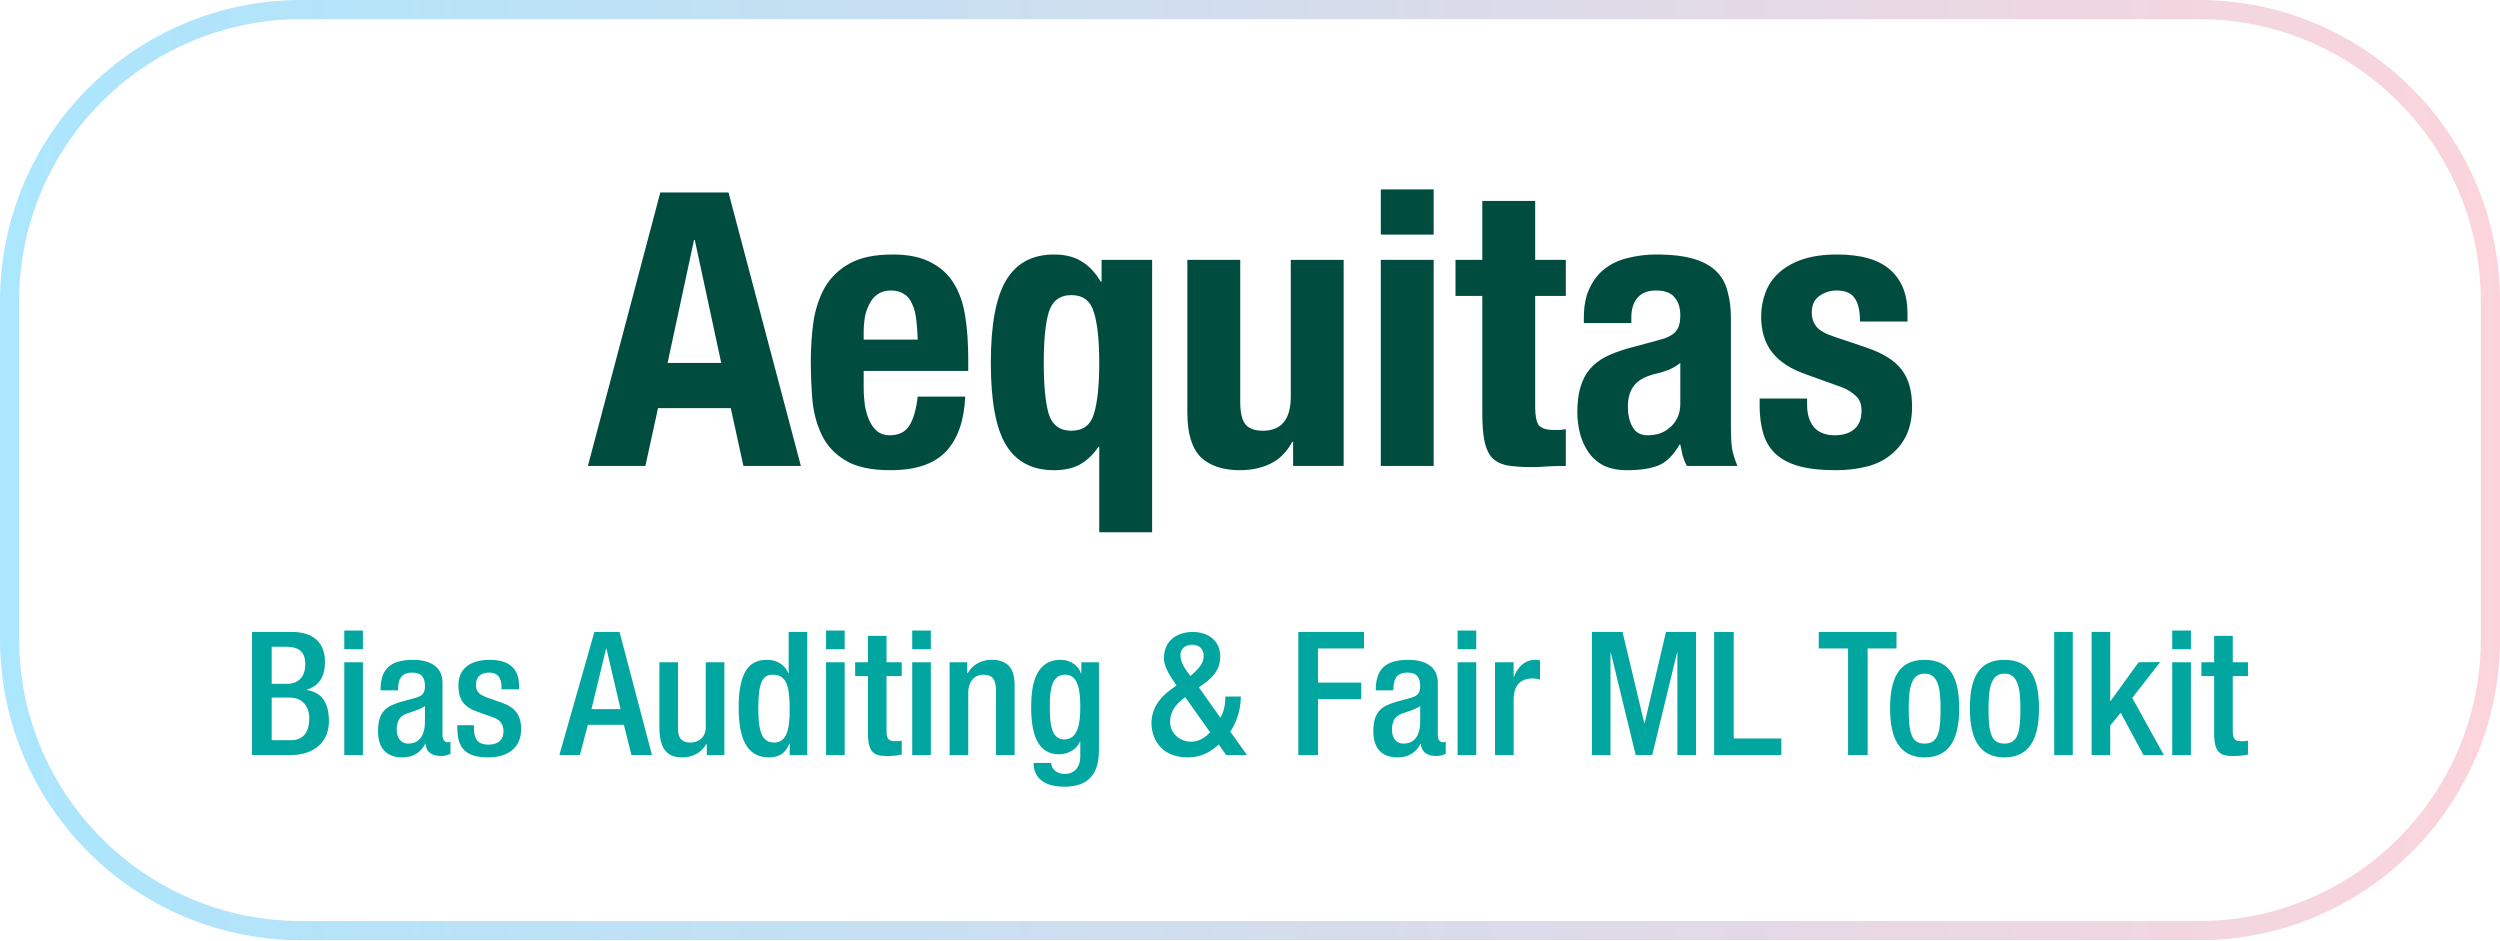
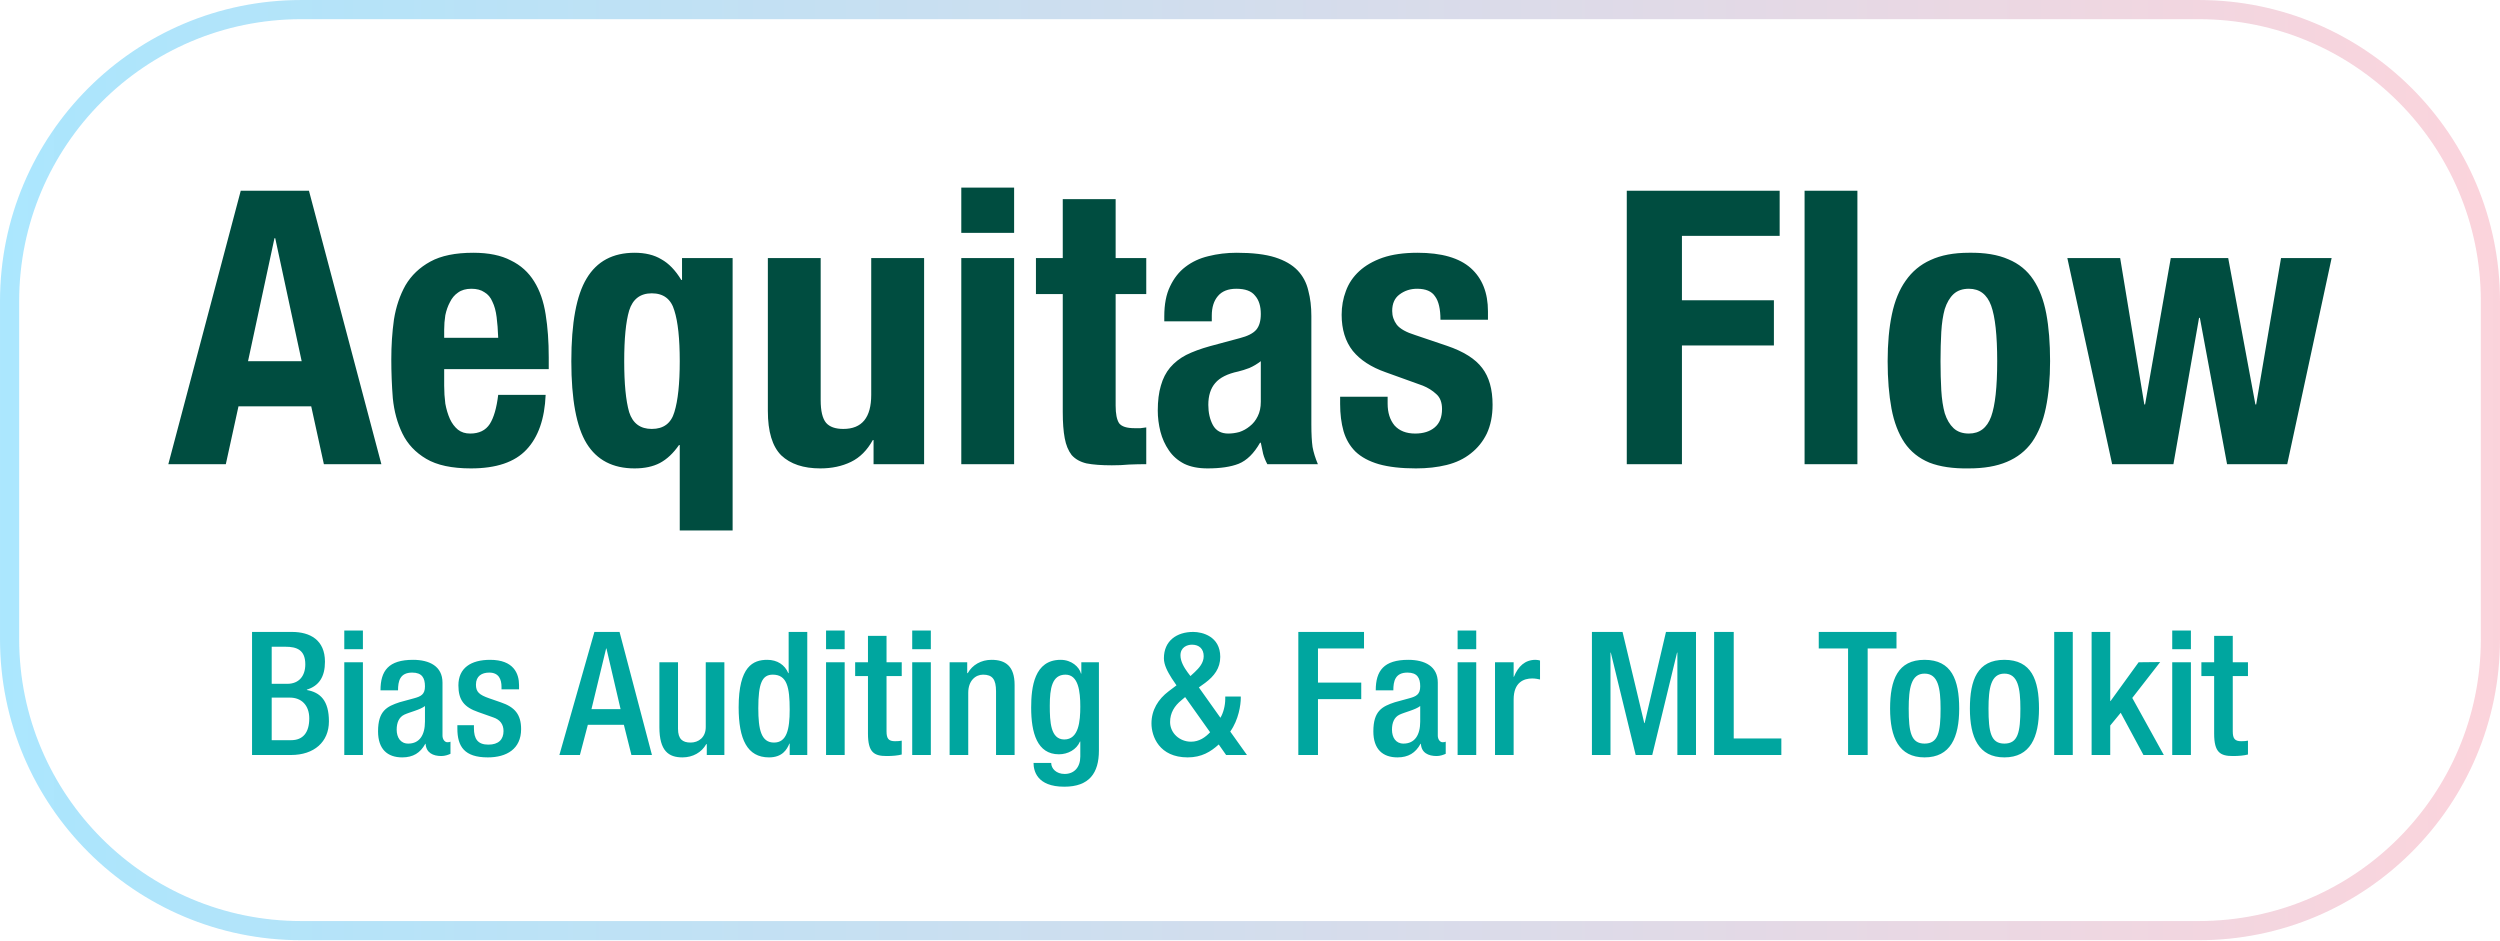
<svg xmlns="http://www.w3.org/2000/svg" xmlns:xlink="http://www.w3.org/1999/xlink" width="46.049mm" height="17.317mm" viewBox="0 0 46.049 17.317" version="1.1" id="svg1">
  <defs id="defs1">
    <linearGradient id="linearGradient3">
      <stop style="stop-color:#55cdfc;stop-opacity:0.496;" offset="0" id="stop3" />
      <stop style="stop-color:#f7a8b8;stop-opacity:0.5;" offset="1" id="stop4" />
    </linearGradient>
    <linearGradient xlink:href="#linearGradient3" id="linearGradient4" x1="55.702" y1="54.878" x2="101.663" y2="54.878" gradientUnits="userSpaceOnUse" gradientTransform="translate(-55.53359,-46.10093)" />
  </defs>
  <g id="layer1" transform="translate(-0.1243785,-0.1181956)">
    <rect style="mix-blend-mode:normal;fill:#f7f7f7;fill-opacity:0;stroke:url(#linearGradient4);stroke-width:0.353;stroke-dasharray:none" id="rect3" width="45.696" height="16.965" x="0.301" y="0.295" ry="5.371" />
  </g>
  <g id="layer2" transform="translate(-0.1243785,-0.1181956)">
-     <path id="text1" style="font-size:7.056px;fill:#004d40;stroke-width:0.265;stroke-dasharray:none;fill-opacity:1" d="M 25.558 3.607 L 25.558 4.439 L 26.532 4.439 L 26.532 3.607 L 25.558 3.607 z M 12.287 3.663 L 10.953 8.701 L 12.012 8.701 L 12.245 7.636 L 13.585 7.636 L 13.818 8.701 L 14.876 8.701 L 13.543 3.663 L 12.287 3.663 z M 27.428 3.819 L 27.428 4.905 L 26.934 4.905 L 26.934 5.569 L 27.428 5.569 L 27.428 7.742 C 27.428 7.934 27.44 8.094 27.463 8.221 C 27.487 8.348 27.529 8.452 27.59 8.532 C 27.656 8.607 27.748 8.658 27.865 8.687 C 27.988 8.71 28.143 8.722 28.331 8.722 C 28.444 8.722 28.55 8.717 28.649 8.708 C 28.752 8.703 28.858 8.701 28.966 8.701 L 28.966 8.024 C 28.933 8.028 28.898 8.033 28.86 8.038 L 28.747 8.038 C 28.606 8.038 28.512 8.007 28.465 7.946 C 28.423 7.88 28.402 7.772 28.402 7.622 L 28.402 5.569 L 28.966 5.569 L 28.966 4.905 L 28.402 4.905 L 28.402 3.819 L 27.428 3.819 z M 12.908 4.538 L 12.922 4.538 L 13.409 6.803 L 12.421 6.803 L 12.908 4.538 z M 16.569 4.806 C 16.24 4.806 15.977 4.86 15.779 4.969 C 15.582 5.077 15.429 5.223 15.321 5.406 C 15.217 5.59 15.147 5.799 15.109 6.034 C 15.076 6.269 15.059 6.514 15.059 6.768 C 15.059 7.008 15.069 7.247 15.088 7.487 C 15.111 7.727 15.17 7.943 15.264 8.136 C 15.358 8.329 15.504 8.485 15.702 8.602 C 15.899 8.72 16.174 8.779 16.527 8.779 C 16.993 8.779 17.334 8.663 17.55 8.433 C 17.767 8.202 17.884 7.866 17.903 7.424 L 17.028 7.424 C 17 7.664 16.948 7.843 16.873 7.96 C 16.797 8.078 16.678 8.136 16.513 8.136 C 16.424 8.136 16.348 8.113 16.287 8.066 C 16.226 8.014 16.177 7.949 16.139 7.869 C 16.101 7.784 16.073 7.689 16.055 7.586 C 16.041 7.478 16.033 7.368 16.033 7.255 L 16.033 6.951 L 17.959 6.951 L 17.959 6.732 C 17.959 6.441 17.941 6.177 17.903 5.942 C 17.866 5.702 17.795 5.5 17.691 5.335 C 17.588 5.166 17.444 5.037 17.261 4.947 C 17.082 4.853 16.852 4.806 16.569 4.806 z M 19.54 4.806 C 19.14 4.806 18.846 4.964 18.658 5.279 C 18.47 5.59 18.375 6.098 18.375 6.803 C 18.375 7.509 18.47 8.014 18.658 8.32 C 18.846 8.626 19.14 8.779 19.54 8.779 C 19.723 8.779 19.878 8.746 20.005 8.68 C 20.137 8.609 20.255 8.499 20.358 8.348 L 20.372 8.348 L 20.372 9.922 L 21.346 9.922 L 21.346 4.905 L 20.415 4.905 L 20.415 5.307 L 20.401 5.307 C 20.292 5.128 20.17 5.001 20.034 4.926 C 19.902 4.846 19.737 4.806 19.54 4.806 z M 30.631 4.806 C 30.448 4.806 30.274 4.828 30.109 4.87 C 29.949 4.907 29.808 4.973 29.686 5.067 C 29.568 5.157 29.474 5.277 29.404 5.427 C 29.333 5.573 29.298 5.756 29.298 5.977 L 29.298 6.069 L 30.173 6.069 L 30.173 5.963 C 30.173 5.813 30.21 5.693 30.285 5.604 C 30.361 5.514 30.474 5.469 30.624 5.469 C 30.789 5.469 30.904 5.512 30.97 5.596 C 31.041 5.676 31.075 5.79 31.075 5.935 C 31.075 6.062 31.048 6.158 30.991 6.224 C 30.935 6.29 30.834 6.342 30.688 6.38 L 30.138 6.528 C 29.968 6.575 29.822 6.629 29.7 6.69 C 29.582 6.751 29.484 6.829 29.404 6.923 C 29.328 7.012 29.272 7.123 29.234 7.255 C 29.197 7.382 29.178 7.534 29.178 7.713 C 29.178 7.84 29.194 7.969 29.227 8.101 C 29.26 8.228 29.312 8.343 29.383 8.447 C 29.453 8.55 29.547 8.633 29.665 8.694 C 29.782 8.75 29.926 8.779 30.095 8.779 C 30.33 8.779 30.521 8.75 30.667 8.694 C 30.817 8.633 30.949 8.503 31.062 8.306 L 31.075 8.306 C 31.09 8.372 31.104 8.44 31.118 8.51 C 31.137 8.576 31.163 8.64 31.196 8.701 L 32.127 8.701 C 32.08 8.588 32.047 8.482 32.028 8.383 C 32.014 8.285 32.007 8.146 32.007 7.967 L 32.007 5.971 C 32.007 5.801 31.988 5.646 31.95 5.505 C 31.917 5.359 31.852 5.234 31.753 5.131 C 31.654 5.027 31.516 4.947 31.337 4.891 C 31.158 4.835 30.923 4.806 30.631 4.806 z M 33.962 4.806 C 33.712 4.806 33.498 4.837 33.319 4.898 C 33.145 4.959 33.002 5.041 32.889 5.145 C 32.776 5.248 32.694 5.371 32.642 5.512 C 32.59 5.648 32.564 5.794 32.564 5.949 C 32.564 6.217 32.632 6.438 32.769 6.612 C 32.905 6.782 33.107 6.914 33.376 7.008 L 34.06 7.255 C 34.154 7.292 34.237 7.344 34.307 7.41 C 34.378 7.471 34.413 7.563 34.413 7.685 C 34.413 7.836 34.368 7.948 34.279 8.024 C 34.19 8.099 34.07 8.136 33.919 8.136 C 33.755 8.136 33.627 8.087 33.538 7.989 C 33.453 7.885 33.411 7.751 33.411 7.586 L 33.411 7.459 L 32.536 7.459 L 32.536 7.593 C 32.536 7.777 32.558 7.943 32.6 8.094 C 32.642 8.24 32.715 8.365 32.819 8.468 C 32.927 8.572 33.07 8.649 33.249 8.701 C 33.432 8.753 33.66 8.779 33.933 8.779 C 34.14 8.779 34.328 8.757 34.497 8.715 C 34.672 8.673 34.82 8.602 34.942 8.503 C 35.069 8.404 35.168 8.282 35.239 8.136 C 35.309 7.986 35.344 7.809 35.344 7.607 C 35.344 7.32 35.281 7.095 35.154 6.93 C 35.027 6.761 34.81 6.624 34.505 6.521 L 33.919 6.323 C 33.755 6.271 33.641 6.208 33.58 6.133 C 33.524 6.058 33.496 5.973 33.496 5.879 C 33.496 5.742 33.54 5.641 33.63 5.575 C 33.724 5.505 33.832 5.469 33.954 5.469 C 34.114 5.469 34.225 5.516 34.286 5.61 C 34.352 5.7 34.385 5.843 34.385 6.041 L 35.26 6.041 L 35.26 5.886 C 35.26 5.542 35.154 5.277 34.942 5.088 C 34.73 4.9 34.404 4.806 33.962 4.806 z M 21.995 4.905 L 21.995 7.72 C 21.995 8.101 22.078 8.374 22.242 8.539 C 22.412 8.699 22.651 8.779 22.962 8.779 C 23.173 8.779 23.361 8.739 23.526 8.659 C 23.691 8.579 23.825 8.444 23.929 8.256 L 23.943 8.256 L 23.943 8.701 L 24.874 8.701 L 24.874 4.905 L 23.9 4.905 L 23.9 7.424 C 23.9 7.842 23.728 8.052 23.385 8.052 C 23.239 8.052 23.134 8.014 23.068 7.939 C 23.002 7.859 22.969 7.72 22.969 7.523 L 22.969 4.905 L 21.995 4.905 z M 25.558 4.905 L 25.558 8.701 L 26.532 8.701 L 26.532 4.905 L 25.558 4.905 z M 16.534 5.469 C 16.633 5.469 16.713 5.491 16.774 5.533 C 16.84 5.57 16.889 5.63 16.922 5.71 C 16.96 5.785 16.986 5.879 17 5.992 C 17.014 6.1 17.024 6.227 17.028 6.373 L 16.033 6.373 L 16.033 6.224 C 16.033 6.135 16.041 6.046 16.055 5.957 C 16.073 5.867 16.101 5.787 16.139 5.716 C 16.177 5.641 16.226 5.582 16.287 5.54 C 16.353 5.493 16.435 5.469 16.534 5.469 z M 19.858 5.554 C 20.074 5.554 20.212 5.66 20.274 5.872 C 20.339 6.079 20.372 6.389 20.372 6.803 C 20.372 7.217 20.339 7.53 20.274 7.742 C 20.212 7.948 20.074 8.052 19.858 8.052 C 19.646 8.052 19.507 7.948 19.441 7.742 C 19.38 7.53 19.35 7.217 19.35 6.803 C 19.35 6.389 19.38 6.079 19.441 5.872 C 19.507 5.66 19.646 5.554 19.858 5.554 z M 31.075 6.803 L 31.075 7.551 C 31.075 7.654 31.057 7.744 31.019 7.819 C 30.982 7.894 30.932 7.955 30.871 8.002 C 30.815 8.05 30.751 8.085 30.681 8.108 C 30.61 8.127 30.542 8.136 30.476 8.136 C 30.344 8.136 30.25 8.085 30.194 7.981 C 30.137 7.878 30.109 7.753 30.109 7.607 C 30.109 7.438 30.152 7.304 30.236 7.205 C 30.321 7.106 30.462 7.036 30.659 6.994 C 30.721 6.98 30.789 6.958 30.864 6.93 C 30.939 6.897 31.01 6.855 31.075 6.803 z " />
+     <path id="text2" style="font-style:normal;font-variant:normal;font-weight:normal;font-stretch:normal;font-size:7.056px;font-family:'Helvetica Neue';-inkscape-font-specification:'Helvetica Neue';letter-spacing:0px;word-spacing:0.265px;fill:#004d40;fill-opacity:1;stroke-width:0.265" d="M 17.831 3.574 L 17.831 4.407 L 18.804 4.407 L 18.804 3.574 L 17.831 3.574 z M 4.559 3.631 L 3.225 8.668 L 4.284 8.668 L 4.517 7.603 L 5.857 7.603 L 6.09 8.668 L 7.149 8.668 L 5.815 3.631 L 4.559 3.631 z M 30.089 3.631 L 30.089 8.668 L 31.105 8.668 L 31.105 6.481 L 32.799 6.481 L 32.799 5.649 L 31.105 5.649 L 31.105 4.463 L 32.905 4.463 L 32.905 3.631 L 30.089 3.631 z M 33.364 3.631 L 33.364 8.668 L 34.337 8.668 L 34.337 3.631 L 33.364 3.631 z M 19.7 3.786 L 19.7 4.872 L 19.206 4.872 L 19.206 5.535 L 19.7 5.535 L 19.7 7.709 C 19.7 7.902 19.712 8.062 19.736 8.189 C 19.759 8.316 19.802 8.419 19.863 8.499 C 19.929 8.574 20.02 8.626 20.138 8.654 C 20.26 8.678 20.416 8.689 20.604 8.689 C 20.717 8.689 20.822 8.685 20.921 8.675 C 21.025 8.671 21.13 8.668 21.238 8.668 L 21.238 7.991 C 21.205 7.996 21.171 8 21.133 8.005 L 21.02 8.005 C 20.879 8.005 20.785 7.975 20.738 7.914 C 20.695 7.848 20.674 7.74 20.674 7.589 L 20.674 5.535 L 21.238 5.535 L 21.238 4.872 L 20.674 4.872 L 20.674 3.786 L 19.7 3.786 z M 5.18 4.506 L 5.194 4.506 L 5.681 6.771 L 4.693 6.771 L 5.18 4.506 z M 8.842 4.774 C 8.512 4.774 8.249 4.828 8.052 4.936 C 7.854 5.044 7.701 5.19 7.593 5.373 C 7.49 5.557 7.419 5.766 7.381 6.002 C 7.348 6.237 7.332 6.481 7.332 6.735 C 7.332 6.975 7.341 7.215 7.36 7.455 C 7.384 7.695 7.443 7.911 7.537 8.104 C 7.631 8.297 7.776 8.452 7.974 8.569 C 8.172 8.687 8.447 8.746 8.8 8.746 C 9.265 8.746 9.606 8.631 9.822 8.4 C 10.039 8.17 10.157 7.833 10.175 7.391 L 9.301 7.391 C 9.272 7.631 9.221 7.81 9.146 7.928 C 9.07 8.045 8.95 8.104 8.785 8.104 C 8.696 8.104 8.621 8.081 8.56 8.033 C 8.498 7.982 8.449 7.916 8.412 7.836 C 8.374 7.751 8.346 7.657 8.327 7.553 C 8.313 7.445 8.306 7.335 8.306 7.222 L 8.306 6.918 L 10.232 6.918 L 10.232 6.7 C 10.232 6.408 10.213 6.145 10.175 5.91 C 10.138 5.67 10.067 5.468 9.964 5.303 C 9.86 5.134 9.717 5.004 9.533 4.915 C 9.354 4.821 9.124 4.774 8.842 4.774 z M 11.813 4.774 C 11.413 4.774 11.119 4.931 10.93 5.247 C 10.742 5.557 10.648 6.065 10.648 6.771 C 10.648 7.476 10.742 7.981 10.93 8.287 C 11.119 8.593 11.413 8.746 11.813 8.746 C 11.996 8.746 12.151 8.713 12.278 8.647 C 12.41 8.577 12.527 8.466 12.631 8.316 L 12.645 8.316 L 12.645 9.889 L 13.619 9.889 L 13.619 4.872 L 12.687 4.872 L 12.687 5.274 L 12.673 5.274 C 12.565 5.096 12.442 4.969 12.306 4.894 C 12.174 4.814 12.01 4.774 11.813 4.774 z M 22.904 4.774 C 22.72 4.774 22.546 4.795 22.381 4.837 C 22.221 4.875 22.08 4.941 21.958 5.035 C 21.841 5.124 21.747 5.244 21.676 5.394 C 21.605 5.54 21.57 5.724 21.57 5.945 L 21.57 6.037 L 22.445 6.037 L 22.445 5.931 C 22.445 5.78 22.482 5.66 22.558 5.571 C 22.633 5.482 22.746 5.437 22.897 5.437 C 23.061 5.437 23.176 5.479 23.242 5.564 C 23.313 5.644 23.348 5.757 23.348 5.902 C 23.348 6.029 23.32 6.126 23.264 6.192 C 23.207 6.258 23.106 6.31 22.96 6.347 L 22.41 6.495 C 22.241 6.542 22.094 6.596 21.972 6.657 C 21.855 6.718 21.756 6.796 21.676 6.89 C 21.601 6.98 21.544 7.09 21.507 7.222 C 21.469 7.349 21.45 7.502 21.45 7.681 C 21.45 7.808 21.466 7.937 21.499 8.069 C 21.532 8.196 21.584 8.311 21.655 8.414 C 21.725 8.518 21.819 8.6 21.937 8.661 C 22.055 8.718 22.198 8.746 22.367 8.746 C 22.603 8.746 22.793 8.718 22.939 8.661 C 23.09 8.6 23.221 8.471 23.334 8.273 L 23.348 8.273 C 23.362 8.339 23.377 8.407 23.391 8.478 C 23.409 8.544 23.435 8.607 23.468 8.668 L 24.399 8.668 C 24.352 8.555 24.319 8.45 24.301 8.351 C 24.287 8.252 24.279 8.114 24.279 7.935 L 24.279 5.938 C 24.279 5.769 24.261 5.614 24.223 5.472 C 24.19 5.327 24.124 5.202 24.025 5.098 C 23.926 4.995 23.788 4.915 23.609 4.858 C 23.431 4.802 23.195 4.774 22.904 4.774 z M 26.234 4.774 C 25.985 4.774 25.77 4.804 25.592 4.865 C 25.418 4.926 25.274 5.009 25.162 5.112 C 25.049 5.216 24.966 5.338 24.915 5.479 C 24.863 5.616 24.837 5.762 24.837 5.917 C 24.837 6.185 24.905 6.406 25.041 6.58 C 25.178 6.749 25.38 6.881 25.648 6.975 L 26.333 7.222 C 26.427 7.26 26.509 7.311 26.58 7.377 C 26.65 7.438 26.686 7.53 26.686 7.652 C 26.686 7.803 26.641 7.916 26.551 7.991 C 26.462 8.066 26.342 8.104 26.192 8.104 C 26.027 8.104 25.9 8.054 25.811 7.955 C 25.726 7.852 25.684 7.718 25.684 7.553 L 25.684 7.426 L 24.809 7.426 L 24.809 7.561 C 24.809 7.744 24.83 7.911 24.872 8.061 C 24.915 8.207 24.987 8.332 25.091 8.436 C 25.199 8.539 25.343 8.616 25.521 8.668 C 25.705 8.72 25.933 8.746 26.205 8.746 C 26.412 8.746 26.601 8.725 26.77 8.683 C 26.944 8.64 27.092 8.569 27.215 8.471 C 27.342 8.372 27.44 8.25 27.511 8.104 C 27.581 7.953 27.617 7.777 27.617 7.575 C 27.617 7.288 27.553 7.062 27.426 6.897 C 27.299 6.728 27.083 6.592 26.777 6.488 L 26.192 6.29 C 26.027 6.239 25.914 6.176 25.853 6.1 C 25.797 6.025 25.768 5.94 25.768 5.846 C 25.768 5.71 25.813 5.609 25.902 5.543 C 25.996 5.472 26.104 5.437 26.227 5.437 C 26.387 5.437 26.497 5.484 26.558 5.578 C 26.624 5.667 26.657 5.811 26.657 6.008 L 27.532 6.008 L 27.532 5.853 C 27.532 5.51 27.426 5.244 27.215 5.056 C 27.003 4.868 26.676 4.774 26.234 4.774 z M 36.39 4.774 C 36.113 4.774 35.877 4.818 35.684 4.908 C 35.496 4.992 35.344 5.12 35.226 5.289 C 35.109 5.454 35.024 5.66 34.972 5.91 C 34.92 6.159 34.894 6.446 34.894 6.771 C 34.894 7.1 34.918 7.391 34.965 7.645 C 35.012 7.895 35.092 8.104 35.205 8.273 C 35.318 8.438 35.471 8.56 35.664 8.64 C 35.857 8.715 36.099 8.751 36.39 8.746 C 36.668 8.746 36.9 8.706 37.089 8.626 C 37.281 8.546 37.437 8.424 37.555 8.259 C 37.672 8.09 37.757 7.88 37.808 7.631 C 37.86 7.382 37.886 7.095 37.886 6.771 C 37.886 6.437 37.863 6.145 37.816 5.896 C 37.769 5.646 37.689 5.437 37.576 5.268 C 37.463 5.098 37.31 4.974 37.117 4.894 C 36.924 4.809 36.682 4.769 36.39 4.774 z M 14.268 4.872 L 14.268 7.688 C 14.268 8.069 14.35 8.341 14.515 8.506 C 14.684 8.666 14.924 8.746 15.234 8.746 C 15.446 8.746 15.634 8.706 15.799 8.626 C 15.964 8.546 16.097 8.412 16.201 8.224 L 16.215 8.224 L 16.215 8.668 L 17.146 8.668 L 17.146 4.872 L 16.172 4.872 L 16.172 7.391 C 16.172 7.81 16.001 8.019 15.658 8.019 C 15.512 8.019 15.406 7.982 15.34 7.906 C 15.274 7.826 15.241 7.687 15.241 7.49 L 15.241 4.872 L 14.268 4.872 z M 17.831 4.872 L 17.831 8.668 L 18.804 8.668 L 18.804 4.872 L 17.831 4.872 z M 38.204 4.872 L 39.029 8.668 L 40.158 8.668 L 40.63 5.973 L 40.645 5.973 L 41.146 8.668 L 42.254 8.668 L 43.072 4.872 L 42.14 4.872 L 41.682 7.568 L 41.668 7.568 L 41.167 4.872 L 40.109 4.872 L 39.636 7.568 L 39.622 7.568 L 39.177 4.872 L 38.204 4.872 z M 8.807 5.437 C 8.905 5.437 8.985 5.458 9.046 5.5 C 9.112 5.538 9.162 5.597 9.195 5.677 C 9.232 5.752 9.258 5.846 9.272 5.959 C 9.286 6.067 9.296 6.194 9.301 6.34 L 8.306 6.34 L 8.306 6.192 C 8.306 6.102 8.313 6.013 8.327 5.924 C 8.346 5.834 8.374 5.754 8.412 5.684 C 8.449 5.608 8.498 5.55 8.56 5.508 C 8.625 5.46 8.708 5.437 8.807 5.437 z M 36.39 5.437 C 36.588 5.437 36.724 5.54 36.8 5.747 C 36.875 5.954 36.912 6.295 36.912 6.771 C 36.912 7.246 36.875 7.586 36.8 7.793 C 36.724 8 36.588 8.104 36.39 8.104 C 36.273 8.104 36.179 8.071 36.108 8.005 C 36.038 7.939 35.984 7.848 35.946 7.73 C 35.913 7.613 35.892 7.471 35.882 7.306 C 35.873 7.142 35.868 6.963 35.868 6.771 C 35.868 6.578 35.873 6.399 35.882 6.234 C 35.892 6.069 35.913 5.928 35.946 5.811 C 35.984 5.693 36.038 5.601 36.108 5.535 C 36.179 5.47 36.273 5.437 36.39 5.437 z M 12.13 5.521 C 12.346 5.521 12.485 5.627 12.546 5.839 C 12.612 6.046 12.645 6.357 12.645 6.771 C 12.645 7.184 12.612 7.497 12.546 7.709 C 12.485 7.916 12.346 8.019 12.13 8.019 C 11.918 8.019 11.779 7.916 11.713 7.709 C 11.652 7.497 11.622 7.184 11.622 6.771 C 11.622 6.357 11.652 6.046 11.713 5.839 C 11.779 5.627 11.918 5.521 12.13 5.521 z M 23.348 6.771 L 23.348 7.518 C 23.348 7.622 23.329 7.711 23.291 7.786 C 23.254 7.862 23.205 7.923 23.144 7.97 C 23.087 8.017 23.024 8.052 22.953 8.076 C 22.882 8.095 22.814 8.104 22.748 8.104 C 22.617 8.104 22.523 8.052 22.466 7.949 C 22.41 7.845 22.381 7.72 22.381 7.575 C 22.381 7.405 22.424 7.271 22.509 7.173 C 22.593 7.074 22.734 7.003 22.932 6.961 C 22.993 6.947 23.061 6.925 23.136 6.897 C 23.212 6.864 23.282 6.822 23.348 6.771 z " />
  </g>
  <g id="layer3" transform="translate(-0.1243785,-0.1181956)">
    <path id="text3" style="font-style:normal;font-variant:normal;font-weight:normal;font-stretch:normal;font-size:3.175px;font-family:'Helvetica Neue';-inkscape-font-specification:'Helvetica Neue';fill:#00a69f;fill-opacity:1;stroke-width:0.265" d="M 6.466 11.732 L 6.466 12.076 L 6.809 12.076 L 6.809 11.732 L 6.466 11.732 z M 15.34 11.732 L 15.34 12.076 L 15.683 12.076 L 15.683 11.732 L 15.34 11.732 z M 16.927 11.732 L 16.927 12.076 L 17.27 12.076 L 17.27 11.732 L 16.927 11.732 z M 26.973 11.732 L 26.973 12.076 L 27.316 12.076 L 27.316 11.732 L 26.973 11.732 z M 40.136 11.732 L 40.136 12.076 L 40.48 12.076 L 40.48 11.732 L 40.136 11.732 z M 4.767 11.758 L 4.767 14.025 L 5.485 14.025 C 5.91 14.025 6.183 13.784 6.183 13.406 C 6.183 13.022 6.024 12.872 5.777 12.828 L 5.777 12.821 C 6.002 12.751 6.11 12.583 6.11 12.307 C 6.11 11.907 5.837 11.758 5.501 11.758 L 4.767 11.758 z M 11.073 11.758 L 10.428 14.025 L 10.806 14.025 L 10.952 13.469 L 11.616 13.469 L 11.755 14.025 L 12.133 14.025 L 11.536 11.758 L 11.073 11.758 z M 14.651 11.758 L 14.651 12.517 L 14.644 12.517 C 14.581 12.365 14.442 12.272 14.257 12.272 C 13.997 12.272 13.73 12.39 13.73 13.148 C 13.73 13.736 13.889 14.069 14.289 14.069 C 14.533 14.069 14.619 13.926 14.664 13.815 L 14.67 13.815 L 14.67 14.025 L 14.994 14.025 L 14.994 11.758 L 14.651 11.758 z M 22.103 11.758 C 21.801 11.758 21.563 11.92 21.563 12.244 C 21.563 12.364 21.63 12.491 21.709 12.615 L 21.795 12.742 L 21.652 12.85 C 21.458 12.996 21.334 13.196 21.334 13.444 C 21.334 13.682 21.477 14.069 22.001 14.069 C 22.258 14.069 22.427 13.964 22.573 13.831 L 22.709 14.025 L 23.093 14.025 L 22.785 13.593 C 22.941 13.374 22.979 13.097 22.979 12.977 L 22.979 12.948 L 22.693 12.948 L 22.693 12.993 C 22.693 13.114 22.658 13.25 22.604 13.339 L 22.207 12.78 L 22.325 12.695 C 22.487 12.574 22.601 12.428 22.601 12.218 C 22.601 11.84 22.271 11.758 22.103 11.758 z M 24.039 11.758 L 24.039 14.025 L 24.401 14.025 L 24.401 12.996 L 25.198 12.996 L 25.198 12.692 L 24.401 12.692 L 24.401 12.063 L 25.249 12.063 L 25.249 11.758 L 24.039 11.758 z M 29.447 11.758 L 29.447 14.025 L 29.789 14.025 L 29.789 12.139 L 29.795 12.139 L 30.253 14.025 L 30.558 14.025 L 31.015 12.139 L 31.021 12.139 L 31.021 14.025 L 31.364 14.025 L 31.364 11.758 L 30.811 11.758 L 30.418 13.437 L 30.411 13.437 L 30.011 11.758 L 29.447 11.758 z M 31.698 11.758 L 31.698 14.025 L 32.936 14.025 L 32.936 13.72 L 32.059 13.72 L 32.059 11.758 L 31.698 11.758 z M 33.625 11.758 L 33.625 12.063 L 34.165 12.063 L 34.165 14.025 L 34.526 14.025 L 34.526 12.063 L 35.057 12.063 L 35.057 11.758 L 33.625 11.758 z M 37.962 11.758 L 37.962 14.025 L 38.304 14.025 L 38.304 11.758 L 37.962 11.758 z M 38.651 11.758 L 38.651 14.025 L 38.994 14.025 L 38.994 13.482 L 39.187 13.247 L 39.606 14.025 L 39.981 14.025 L 39.4 12.974 L 39.914 12.313 L 39.517 12.317 L 39 13.031 L 38.994 13.031 L 38.994 11.758 L 38.651 11.758 z M 16.112 11.831 L 16.112 12.317 L 15.876 12.317 L 15.876 12.571 L 16.112 12.571 L 16.112 13.631 C 16.112 13.98 16.226 14.044 16.458 14.044 C 16.566 14.044 16.661 14.035 16.734 14.016 L 16.734 13.761 C 16.702 13.768 16.66 13.771 16.61 13.771 C 16.492 13.771 16.454 13.723 16.454 13.59 L 16.454 12.571 L 16.734 12.571 L 16.734 12.317 L 16.454 12.317 L 16.454 11.831 L 16.112 11.831 z M 40.908 11.831 L 40.908 12.317 L 40.673 12.317 L 40.673 12.571 L 40.908 12.571 L 40.908 13.631 C 40.908 13.98 41.022 14.044 41.254 14.044 C 41.362 14.044 41.458 14.035 41.531 14.016 L 41.531 13.761 C 41.499 13.768 41.457 13.771 41.407 13.771 C 41.289 13.771 41.251 13.723 41.251 13.59 L 41.251 12.571 L 41.531 12.571 L 41.531 12.317 L 41.251 12.317 L 41.251 11.831 L 40.908 11.831 z M 22.081 11.993 C 22.214 11.993 22.296 12.072 22.296 12.205 C 22.296 12.329 22.211 12.422 22.131 12.498 L 22.052 12.571 L 22.001 12.504 C 21.938 12.418 21.868 12.304 21.868 12.19 C 21.868 12.041 21.989 11.993 22.081 11.993 z M 5.129 12.031 L 5.383 12.031 C 5.586 12.031 5.748 12.085 5.748 12.355 C 5.748 12.567 5.634 12.714 5.415 12.714 L 5.129 12.714 L 5.129 12.031 z M 11.289 12.063 L 11.295 12.063 L 11.555 13.18 L 11.019 13.18 L 11.289 12.063 z M 7.733 12.272 C 7.282 12.272 7.133 12.472 7.133 12.834 L 7.456 12.834 C 7.456 12.669 7.488 12.507 7.717 12.507 C 7.898 12.507 7.952 12.606 7.952 12.761 C 7.952 12.911 7.876 12.946 7.752 12.98 L 7.485 13.053 C 7.253 13.13 7.088 13.209 7.088 13.59 C 7.088 13.917 7.26 14.069 7.533 14.069 C 7.733 14.069 7.866 13.987 7.958 13.819 L 7.964 13.819 C 7.974 13.984 8.101 14.044 8.253 14.044 C 8.32 14.044 8.38 14.022 8.422 14.003 L 8.422 13.78 C 8.409 13.787 8.387 13.79 8.365 13.79 C 8.314 13.79 8.275 13.733 8.275 13.669 L 8.275 12.692 C 8.275 12.39 8.034 12.272 7.733 12.272 z M 9.152 12.272 C 8.799 12.272 8.568 12.422 8.568 12.742 C 8.568 13.015 8.675 13.145 8.933 13.234 L 9.212 13.333 C 9.333 13.374 9.399 13.457 9.399 13.584 C 9.399 13.739 9.308 13.834 9.12 13.834 C 8.923 13.834 8.854 13.727 8.854 13.53 L 8.854 13.476 L 8.549 13.476 L 8.549 13.539 C 8.549 13.869 8.679 14.069 9.11 14.069 C 9.456 14.069 9.723 13.914 9.723 13.548 C 9.723 13.279 9.606 13.142 9.352 13.056 L 9.133 12.98 C 8.952 12.917 8.891 12.863 8.891 12.729 C 8.891 12.571 8.999 12.507 9.136 12.507 C 9.314 12.507 9.362 12.634 9.362 12.771 L 9.362 12.815 L 9.685 12.815 L 9.685 12.739 C 9.685 12.526 9.587 12.272 9.152 12.272 z M 18.388 12.272 C 18.197 12.272 18.035 12.365 17.95 12.517 L 17.94 12.517 L 17.94 12.317 L 17.616 12.317 L 17.616 14.025 L 17.959 14.025 L 17.959 12.879 C 17.959 12.656 18.093 12.545 18.232 12.545 C 18.404 12.545 18.471 12.631 18.471 12.853 L 18.471 14.025 L 18.813 14.025 L 18.813 12.736 C 18.813 12.39 18.648 12.272 18.388 12.272 z M 19.661 12.272 C 19.175 12.272 19.118 12.777 19.118 13.152 C 19.118 13.618 19.229 14.012 19.629 14.012 C 19.794 14.012 19.953 13.927 20.017 13.777 L 20.023 13.777 L 20.023 14.053 C 20.023 14.25 19.912 14.374 19.734 14.374 C 19.582 14.374 19.487 14.276 19.487 14.171 L 19.162 14.171 C 19.162 14.311 19.22 14.609 19.728 14.609 C 20.188 14.609 20.366 14.358 20.366 13.942 L 20.366 12.317 L 20.042 12.317 L 20.042 12.526 L 20.036 12.526 C 20.004 12.402 19.861 12.272 19.661 12.272 z M 26.065 12.272 C 25.614 12.272 25.465 12.472 25.465 12.834 L 25.789 12.834 C 25.789 12.669 25.821 12.507 26.049 12.507 C 26.23 12.507 26.284 12.606 26.284 12.761 C 26.284 12.911 26.208 12.946 26.084 12.98 L 25.817 13.053 C 25.586 13.13 25.421 13.209 25.421 13.59 C 25.421 13.917 25.592 14.069 25.865 14.069 C 26.065 14.069 26.198 13.987 26.29 13.819 L 26.297 13.819 C 26.306 13.984 26.433 14.044 26.586 14.044 C 26.652 14.044 26.712 14.022 26.754 14.003 L 26.754 13.78 C 26.741 13.787 26.719 13.79 26.697 13.79 C 26.646 13.79 26.608 13.733 26.608 13.669 L 26.608 12.692 C 26.608 12.39 26.367 12.272 26.065 12.272 z M 28.408 12.272 C 28.214 12.272 28.087 12.393 28.011 12.584 L 28.005 12.584 L 28.005 12.317 L 27.662 12.317 L 27.662 14.025 L 28.005 14.025 L 28.005 13.003 C 28.005 12.685 28.192 12.615 28.348 12.615 C 28.405 12.615 28.465 12.628 28.491 12.634 L 28.491 12.285 C 28.468 12.279 28.446 12.272 28.408 12.272 z M 35.574 12.272 C 35.079 12.272 34.939 12.64 34.939 13.171 C 34.939 13.701 35.101 14.069 35.574 14.069 C 36.05 14.069 36.212 13.701 36.212 13.171 C 36.212 12.64 36.072 12.272 35.574 12.272 z M 37.044 12.272 C 36.549 12.272 36.409 12.64 36.409 13.171 C 36.409 13.701 36.571 14.069 37.044 14.069 C 37.52 14.069 37.682 13.701 37.682 13.171 C 37.682 12.64 37.543 12.272 37.044 12.272 z M 6.466 12.317 L 6.466 14.025 L 6.809 14.025 L 6.809 12.317 L 6.466 12.317 z M 12.27 12.317 L 12.27 13.511 C 12.27 13.952 12.441 14.069 12.695 14.069 C 12.886 14.069 13.048 13.977 13.133 13.825 L 13.143 13.825 L 13.143 14.025 L 13.467 14.025 L 13.467 12.317 L 13.124 12.317 L 13.124 13.511 C 13.124 13.701 12.991 13.796 12.845 13.796 C 12.698 13.796 12.613 13.733 12.613 13.542 L 12.613 12.317 L 12.27 12.317 z M 15.34 12.317 L 15.34 14.025 L 15.683 14.025 L 15.683 12.317 L 15.34 12.317 z M 16.927 12.317 L 16.927 14.025 L 17.27 14.025 L 17.27 12.317 L 16.927 12.317 z M 26.973 12.317 L 26.973 14.025 L 27.316 14.025 L 27.316 12.317 L 26.973 12.317 z M 40.136 12.317 L 40.136 14.025 L 40.48 14.025 L 40.48 12.317 L 40.136 12.317 z M 35.574 12.526 C 35.825 12.526 35.869 12.793 35.869 13.171 C 35.869 13.606 35.825 13.815 35.574 13.815 C 35.326 13.815 35.282 13.606 35.282 13.171 C 35.282 12.793 35.326 12.526 35.574 12.526 z M 37.044 12.526 C 37.295 12.526 37.339 12.793 37.339 13.171 C 37.339 13.606 37.295 13.815 37.044 13.815 C 36.796 13.815 36.752 13.606 36.752 13.171 C 36.752 12.793 36.796 12.526 37.044 12.526 z M 14.359 12.545 C 14.622 12.545 14.67 12.78 14.67 13.19 C 14.67 13.555 14.616 13.796 14.381 13.796 C 14.143 13.796 14.092 13.552 14.092 13.164 C 14.092 12.704 14.162 12.545 14.359 12.545 z M 19.75 12.545 C 19.988 12.545 20.023 12.854 20.023 13.133 C 20.023 13.403 19.995 13.739 19.728 13.739 C 19.474 13.739 19.461 13.409 19.461 13.117 C 19.461 12.799 19.502 12.545 19.75 12.545 z M 21.954 12.958 L 22.414 13.606 C 22.328 13.698 22.214 13.78 22.062 13.78 C 21.852 13.78 21.677 13.621 21.677 13.418 C 21.677 13.25 21.757 13.12 21.887 13.015 L 21.954 12.958 z M 5.129 12.968 L 5.466 12.968 C 5.675 12.968 5.821 13.107 5.821 13.351 C 5.821 13.612 5.704 13.752 5.488 13.752 L 5.129 13.752 L 5.129 12.968 z M 7.952 13.123 L 7.952 13.409 C 7.952 13.66 7.85 13.815 7.644 13.815 C 7.501 13.815 7.431 13.701 7.431 13.558 C 7.431 13.431 7.473 13.329 7.571 13.282 C 7.673 13.234 7.863 13.193 7.952 13.123 z M 26.284 13.123 L 26.284 13.409 C 26.284 13.66 26.182 13.815 25.976 13.815 C 25.833 13.815 25.764 13.701 25.764 13.558 C 25.764 13.431 25.805 13.329 25.903 13.282 C 26.005 13.234 26.195 13.193 26.284 13.123 z " />
  </g>
</svg>
